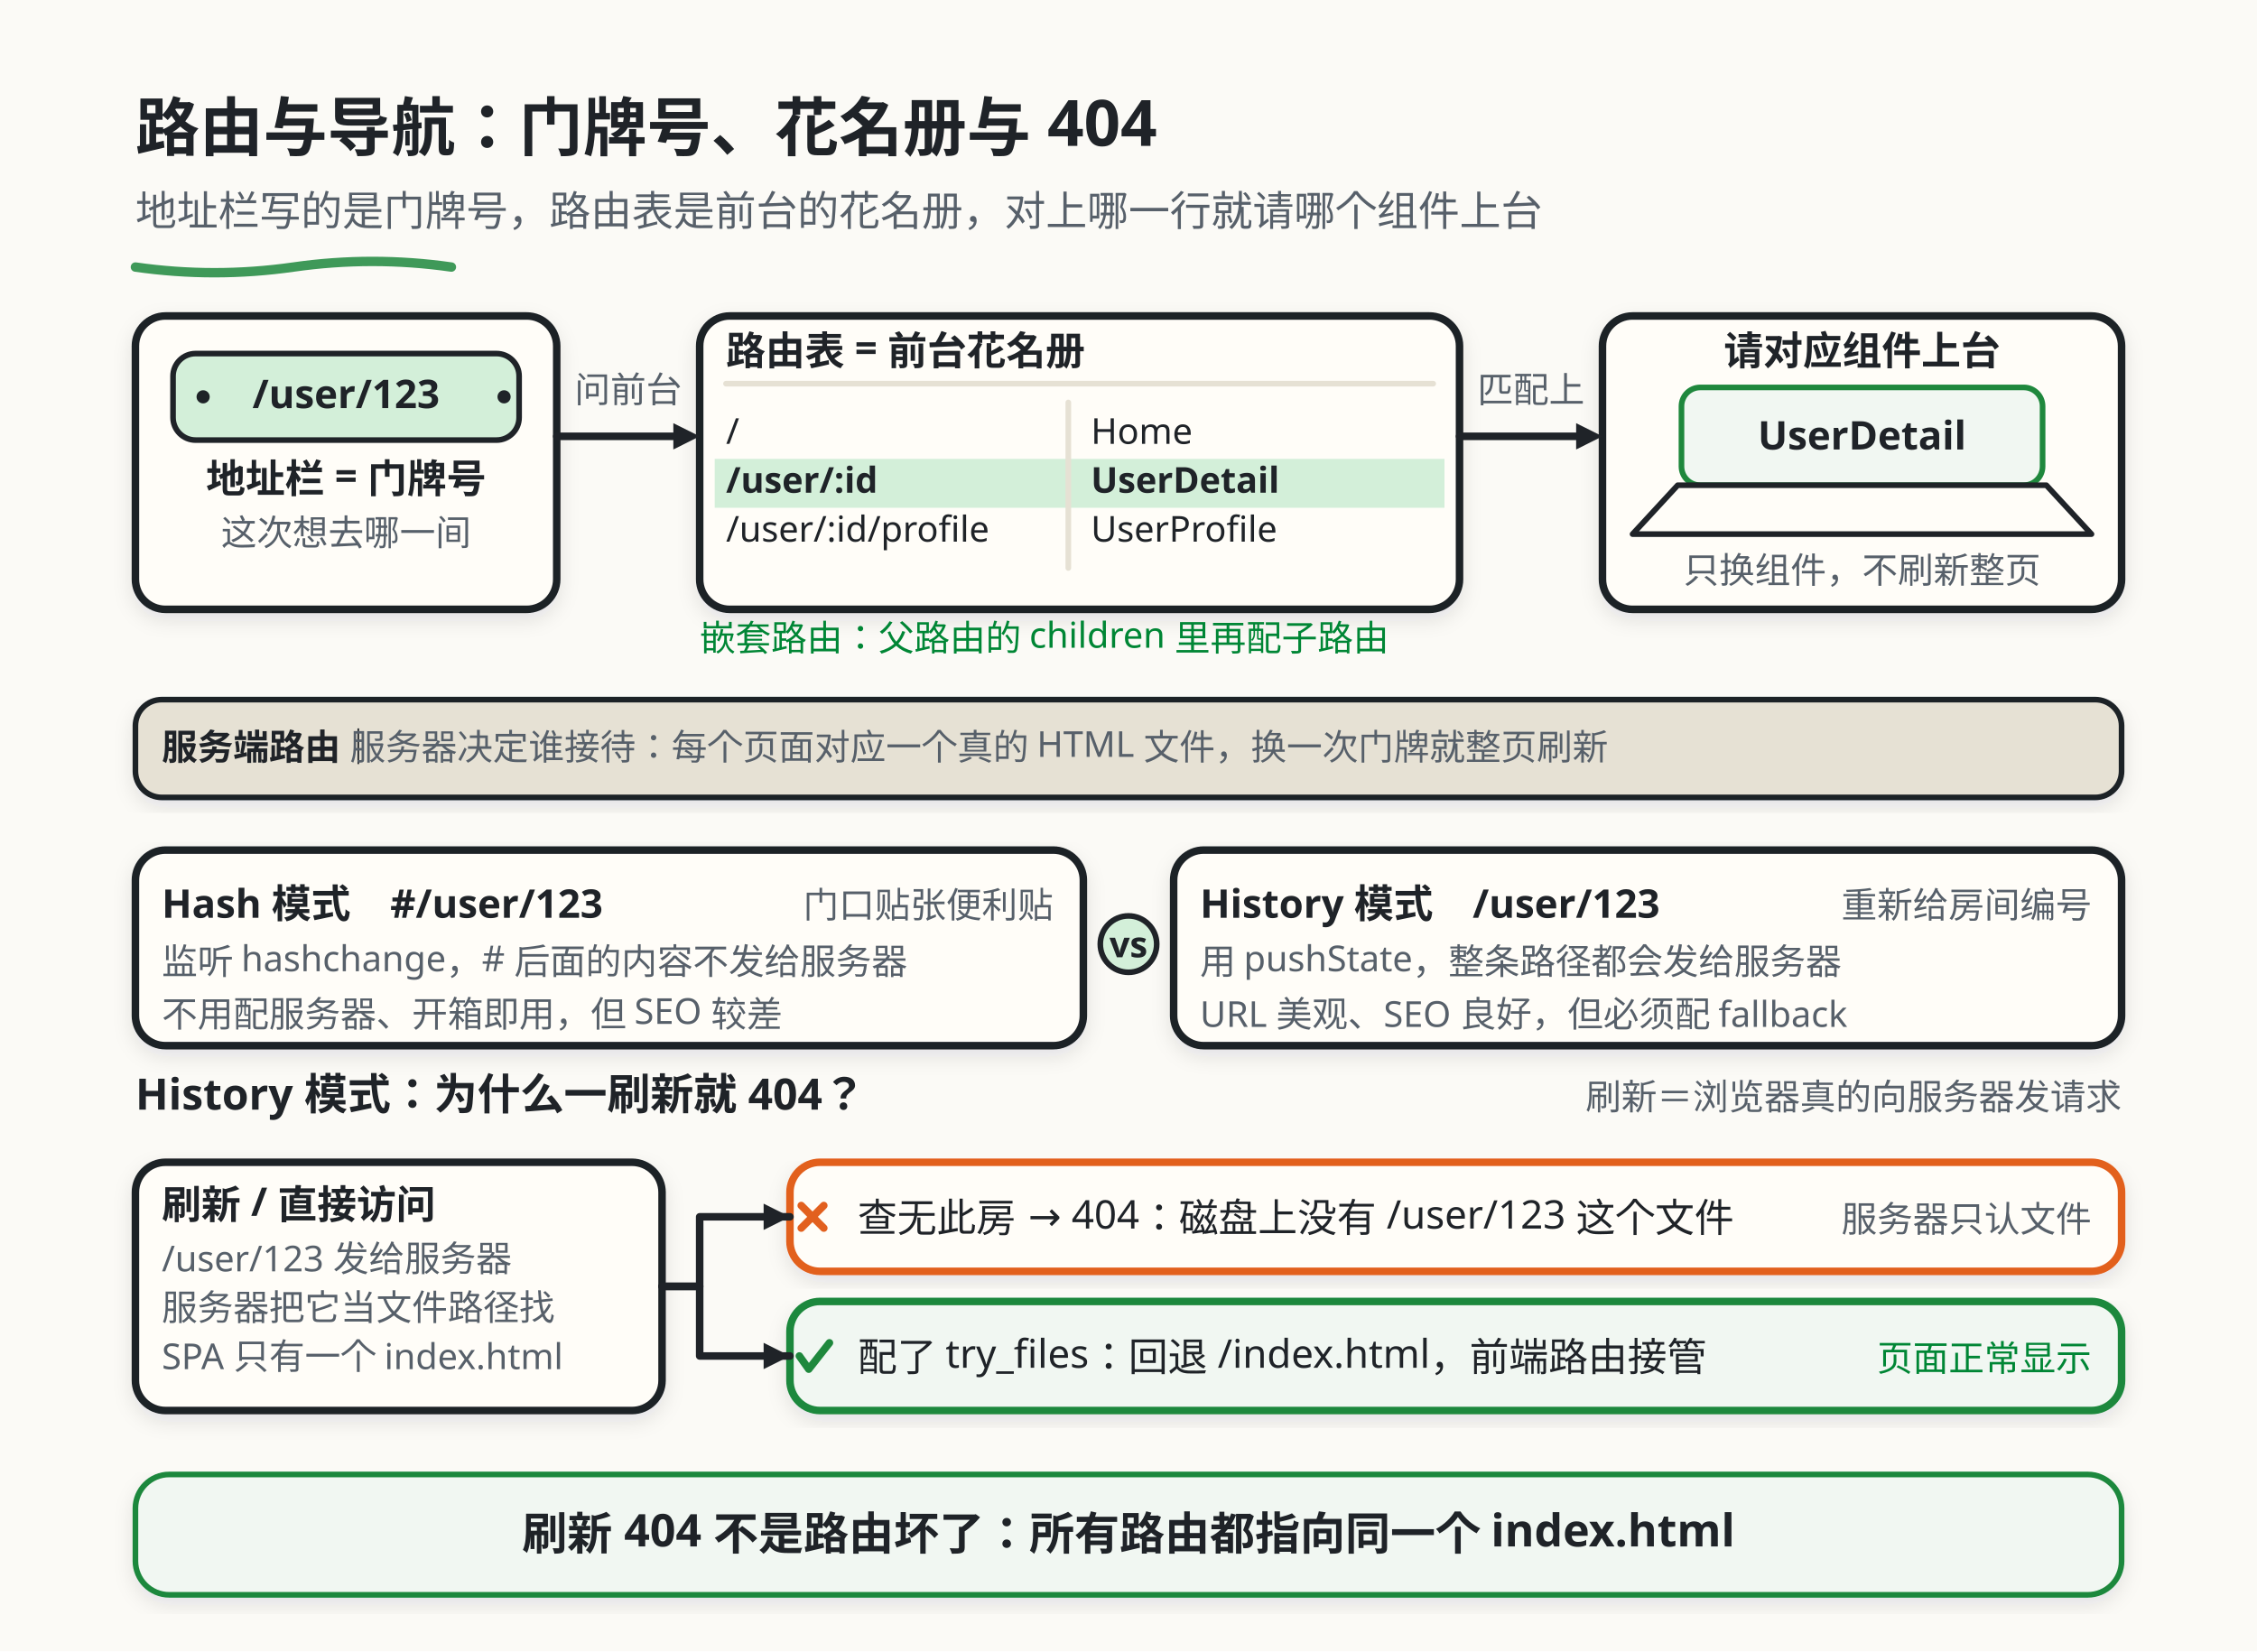
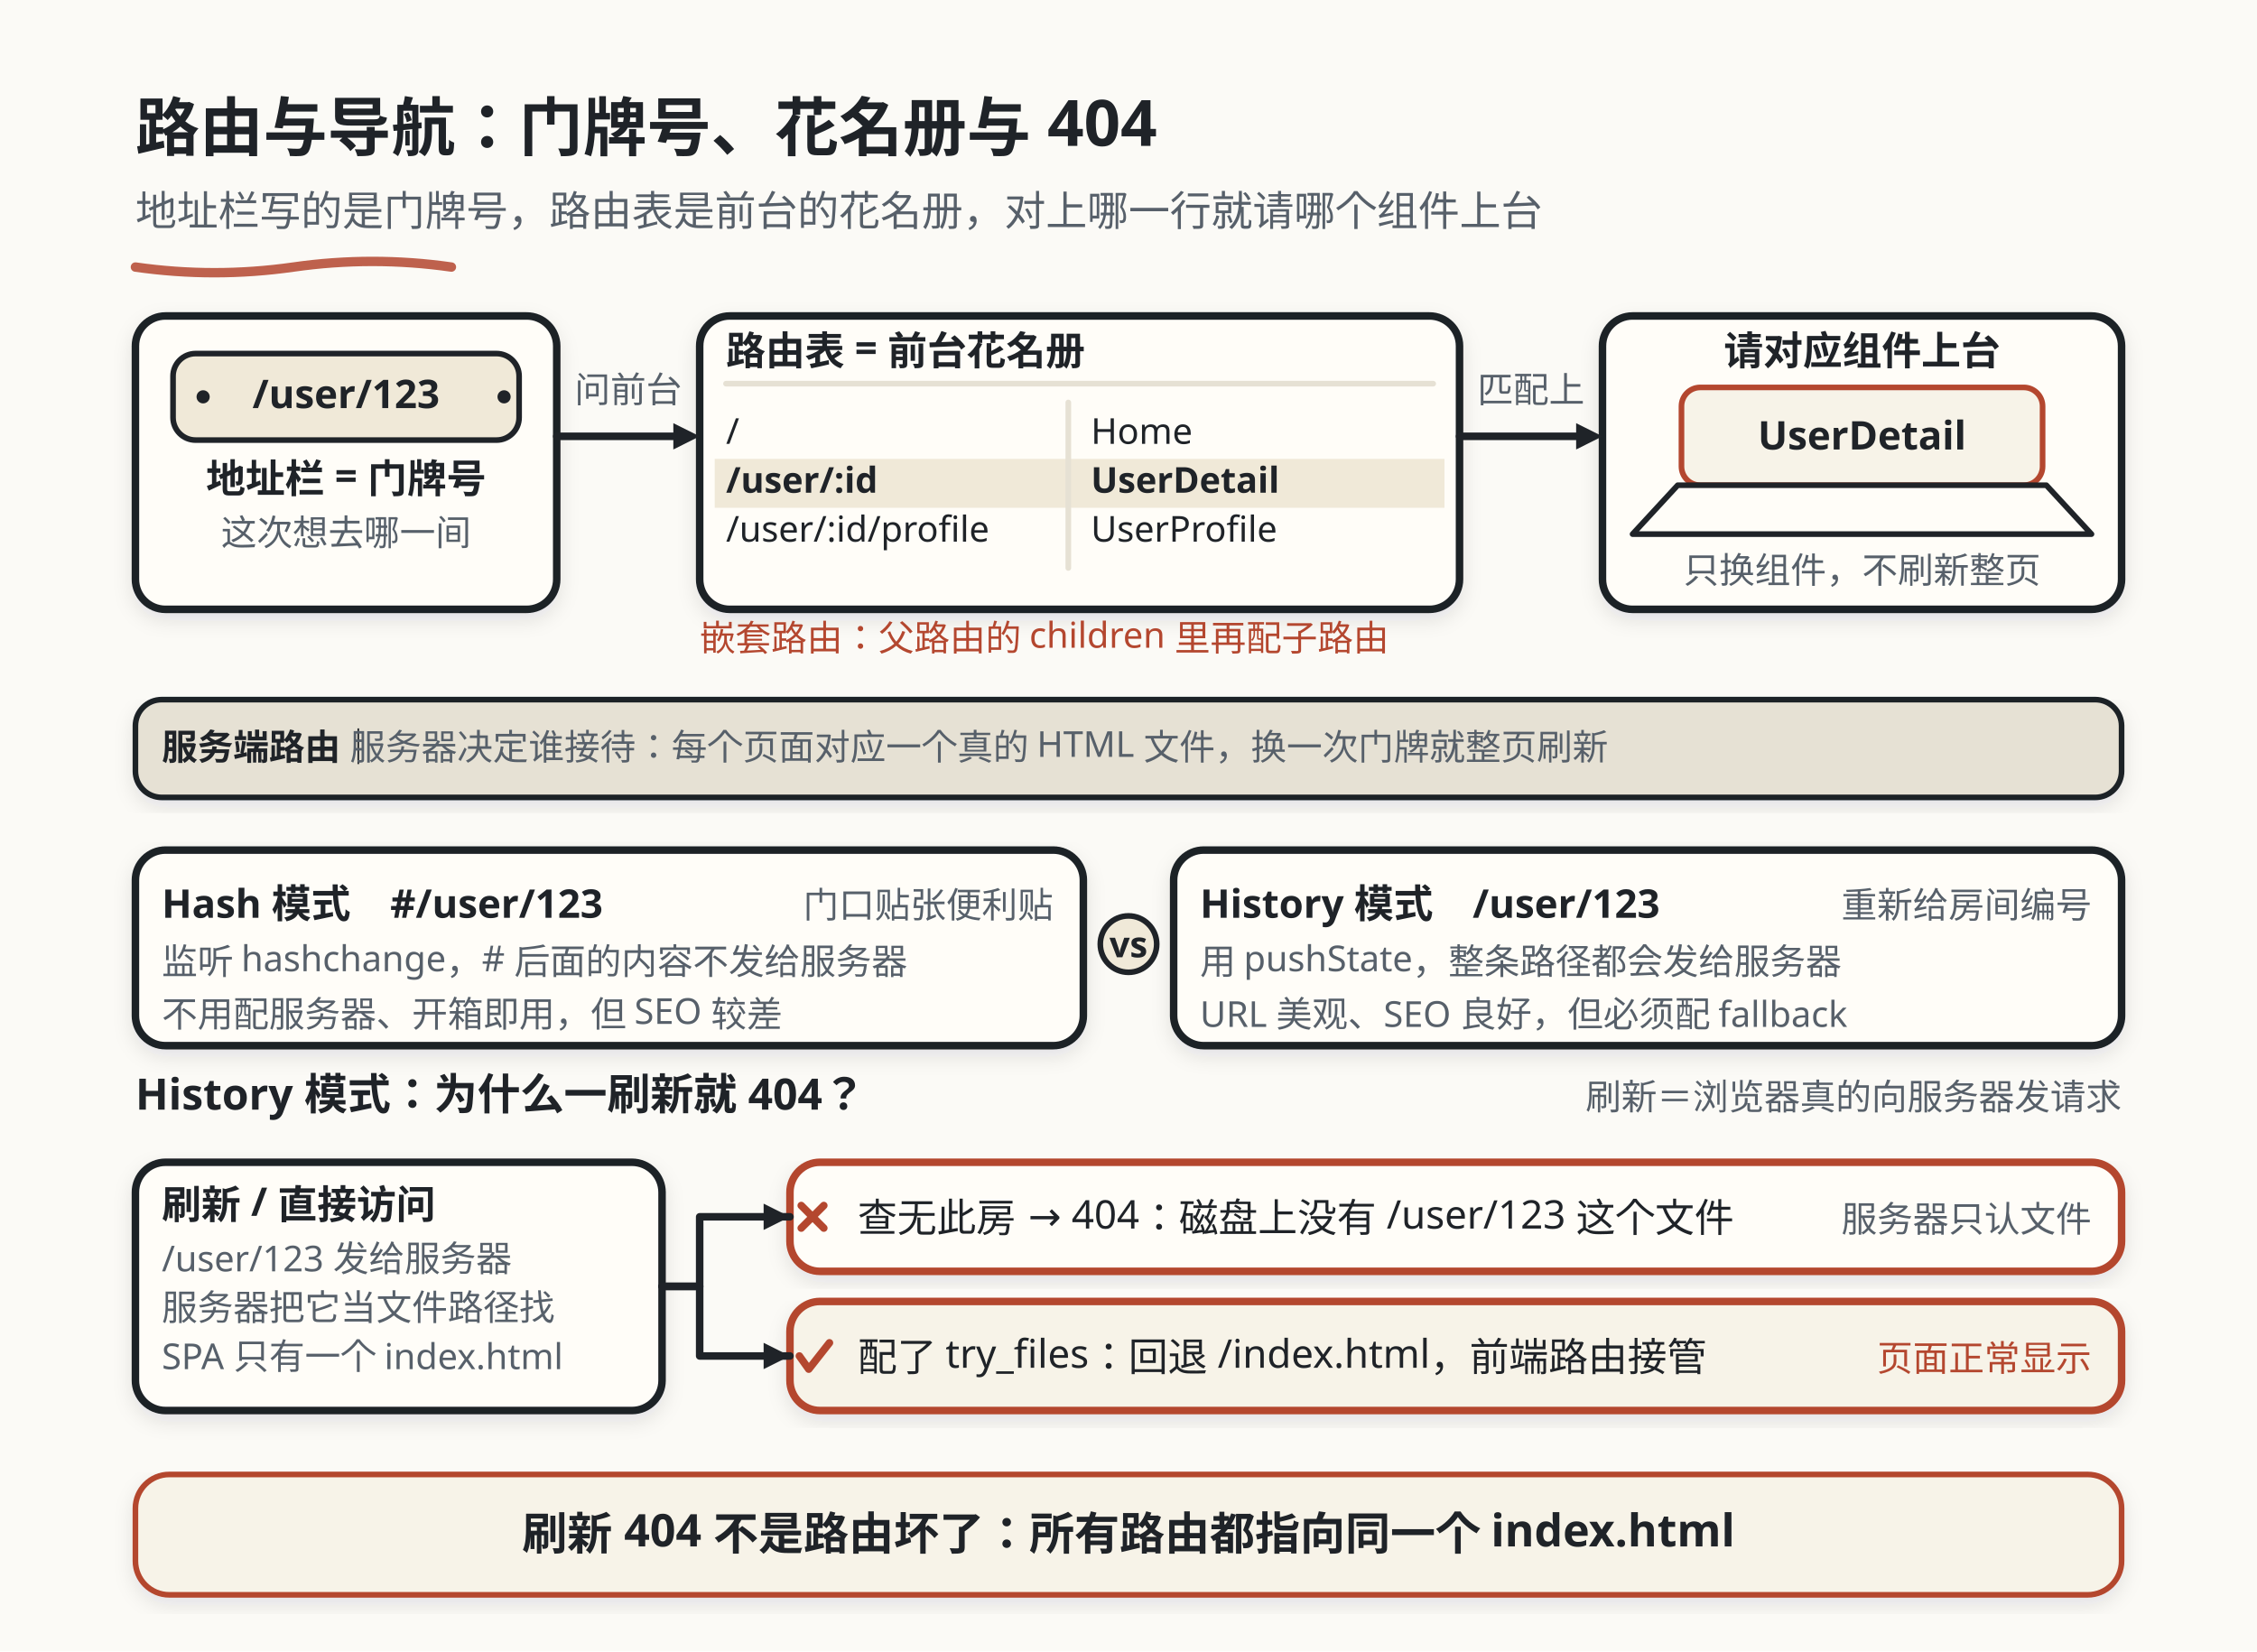
<svg xmlns="http://www.w3.org/2000/svg" width="1200" height="878" viewBox="0 0 1200 878" role="img" aria-labelledby="t">
  <rect width="1200" height="878" fill="#fbfaf6" />
  <defs>
    <filter id="card-shadow" x="-8%" y="-8%" width="116%" height="124%">
      <feDropShadow dx="0" dy="4" stdDeviation="5" flood-color="#1f2328" flood-opacity="0.10" />
    </filter>
  </defs>
  <text x="72" y="80" fill="#1f2328" font-family="'Microsoft YaHei', system-ui, sans-serif" font-size="34" font-weight="700">路由与导航：门牌号、花名册与 404</text>
  <text x="72" y="120" fill="#57606a" font-family="'Microsoft YaHei', system-ui, sans-serif" font-size="22">地址栏写的是门牌号，路由表是前台的花名册，对上哪一行就请哪个组件上台</text>
-   <path d="M72 142q42 6 84 0t84 0" fill="none" stroke="#1f883d" stroke-width="5" stroke-linecap="round" opacity="0.85" />
+   <path d="M72 142q42 6 84 0t84 0" fill="none" stroke="#B4472F" stroke-width="5" stroke-linecap="round" opacity="0.85" />
  <g font-family="'Microsoft YaHei', system-ui, sans-serif">
    <rect x="72" y="168" width="224" height="156" rx="16" fill="#fffdf8" stroke="#1f2328" stroke-width="4" filter="url(#card-shadow)" />
-     <rect x="92" y="188" width="184" height="46" rx="12" fill="#d3efd9" stroke="#1f2328" stroke-width="3" />
+     <rect x="92" y="188" width="184" height="46" rx="12" fill="#f0e9d8" stroke="#1f2328" stroke-width="3" />
    <circle cx="108" cy="211" r="3.5" fill="#1f2328" />
    <circle cx="268" cy="211" r="3.5" fill="#1f2328" />
    <text x="184" y="217" fill="#1f2328" font-size="21" font-weight="700" text-anchor="middle">/user/123</text>
    <text x="184" y="262" fill="#1f2328" font-size="21" font-weight="700" text-anchor="middle">地址栏 = 门牌号</text>
    <text x="184" y="290" fill="#57606a" font-size="19" text-anchor="middle">这次想去哪一间</text>
    <rect x="372" y="168" width="404" height="156" rx="16" fill="#fffdf8" stroke="#1f2328" stroke-width="4" filter="url(#card-shadow)" />
-     <rect x="380" y="244" width="388" height="26" fill="#d3efd9" />
+     <rect x="380" y="244" width="388" height="26" fill="#f0e9d8" />
    <g stroke="#e6e1d4" stroke-width="3" stroke-linecap="round" fill="none">
      <path d="M386 204h376" />
      <path d="M568 214v88" />
    </g>
    <text x="386" y="194" fill="#1f2328" font-size="21" font-weight="700">路由表 = 前台花名册</text>
    <g fill="#1f2328" font-size="19">
      <text x="386" y="236">/</text>
      <text x="580" y="236">Home</text>
      <text x="386" y="262" font-weight="700">/user/:id</text>
      <text x="580" y="262" font-weight="700">UserDetail</text>
      <text x="386" y="288">/user/:id/profile</text>
      <text x="580" y="288">UserProfile</text>
    </g>
-     <text x="372" y="346" fill="#008635" font-size="19">嵌套路由：父路由的 children 里再配子路由</text>
+     <text x="372" y="346" fill="#B4472F" font-size="19">嵌套路由：父路由的 children 里再配子路由</text>
    <rect x="852" y="168" width="276" height="156" rx="16" fill="#fffdf8" stroke="#1f2328" stroke-width="4" filter="url(#card-shadow)" />
    <text x="990" y="194" fill="#1f2328" font-size="21" font-weight="700" text-anchor="middle">请对应组件上台</text>
-     <rect x="894" y="206" width="192" height="52" rx="10" fill="#f1f7f2" stroke="#1f883d" stroke-width="3" />
+     <rect x="894" y="206" width="192" height="52" rx="10" fill="#f7f3e8" stroke="#B4472F" stroke-width="3" />
    <text x="990" y="239" fill="#1f2328" font-size="21" font-weight="700" text-anchor="middle">UserDetail</text>
    <path d="M868 284l24-26h196l24 26z" fill="#fffdf8" stroke="#1f2328" stroke-width="3" stroke-linejoin="round" />
    <text x="990" y="310" fill="#57606a" font-size="19" text-anchor="middle">只换组件，不刷新整页</text>
    <g fill="none" stroke="#1f2328" stroke-width="4" stroke-linecap="round">
      <path d="M296 232h62" />
      <path d="M776 232h62" />
    </g>
    <g fill="#1f2328">
      <path d="M372 232l-14-7v14z" />
      <path d="M852 232l-14-7v14z" />
    </g>
    <g fill="#57606a" font-size="19" text-anchor="middle">
      <text x="334" y="214">问前台</text>
      <text x="814" y="214">匹配上</text>
    </g>
    <rect x="72" y="372" width="1056" height="52" rx="14" fill="#e6e1d4" stroke="#1f2328" stroke-width="3" filter="url(#card-shadow)" />
    <text x="86" y="404" fill="#1f2328" font-size="19" font-weight="700">服务端路由｜</text>
    <text x="186" y="404" fill="#57606a" font-size="19">服务器决定谁接待：每个页面对应一个真的 HTML 文件，换一次门牌就整页刷新</text>
    <rect x="72" y="452" width="504" height="104" rx="16" fill="#fffdf8" stroke="#1f2328" stroke-width="4" filter="url(#card-shadow)" />
    <text x="86" y="488" fill="#1f2328" font-size="21" font-weight="700">Hash 模式　#/user/123</text>
    <text x="560" y="488" fill="#57606a" font-size="19" text-anchor="end">门口贴张便利贴</text>
    <text x="86" y="518" fill="#57606a" font-size="19">监听 hashchange，# 后面的内容不发给服务器</text>
    <text x="86" y="546" fill="#57606a" font-size="19">不用配服务器、开箱即用，但 SEO 较差</text>
    <rect x="624" y="452" width="504" height="104" rx="16" fill="#fffdf8" stroke="#1f2328" stroke-width="4" filter="url(#card-shadow)" />
    <text x="638" y="488" fill="#1f2328" font-size="21" font-weight="700">History 模式　/user/123</text>
    <text x="1112" y="488" fill="#57606a" font-size="19" text-anchor="end">重新给房间编号</text>
    <text x="638" y="518" fill="#57606a" font-size="19">用 pushState，整条路径都会发给服务器</text>
    <text x="638" y="546" fill="#57606a" font-size="19">URL 美观、SEO 良好，但必须配 fallback</text>
-     <circle cx="600" cy="502" r="15" fill="#d3efd9" stroke="#1f2328" stroke-width="3" />
+     <circle cx="600" cy="502" r="15" fill="#f0e9d8" stroke="#1f2328" stroke-width="3" />
    <text x="600" y="509" fill="#1f2328" font-size="19" font-weight="700" text-anchor="middle">vs</text>
    <text x="72" y="590" fill="#1f2328" font-size="23" font-weight="700">History 模式：为什么一刷新就 404？</text>
    <text x="1128" y="590" fill="#57606a" font-size="19" text-anchor="end">刷新＝浏览器真的向服务器发请求</text>
    <rect x="72" y="618" width="280" height="132" rx="16" fill="#fffdf8" stroke="#1f2328" stroke-width="4" filter="url(#card-shadow)" />
    <text x="86" y="648" fill="#1f2328" font-size="21" font-weight="700">刷新 / 直接访问</text>
    <text x="86" y="676" fill="#57606a" font-size="19">/user/123 发给服务器</text>
    <text x="86" y="702" fill="#57606a" font-size="19">服务器把它当文件路径找</text>
    <text x="86" y="728" fill="#57606a" font-size="19">SPA 只有一个 index.html</text>
-     <rect x="420" y="618" width="708" height="58" rx="16" fill="#fffdf8" stroke="#e2601f" stroke-width="4" filter="url(#card-shadow)" />
-     <g fill="none" stroke="#e2601f" stroke-width="4" stroke-linecap="round">
+     <rect x="420" y="618" width="708" height="58" rx="16" fill="#fffdf8" stroke="#B4472F" stroke-width="4" filter="url(#card-shadow)" />
+     <g fill="none" stroke="#B4472F" stroke-width="4" stroke-linecap="round">
      <path d="M426 641l12 12" />
      <path d="M438 641l-12 12" />
    </g>
    <text x="456" y="655" fill="#1f2328" font-size="21">查无此房 → 404：磁盘上没有 /user/123 这个文件</text>
    <text x="1112" y="655" fill="#57606a" font-size="19" text-anchor="end">服务器只认文件</text>
-     <rect x="420" y="692" width="708" height="58" rx="16" fill="#f1f7f2" stroke="#1f883d" stroke-width="4" filter="url(#card-shadow)" />
-     <path d="M425 721l5 7 11-14" fill="none" stroke="#1f883d" stroke-width="4" stroke-linecap="round" stroke-linejoin="round" />
+     <rect x="420" y="692" width="708" height="58" rx="16" fill="#f7f3e8" stroke="#B4472F" stroke-width="4" filter="url(#card-shadow)" />
+     <path d="M425 721l5 7 11-14" fill="none" stroke="#B4472F" stroke-width="4" stroke-linecap="round" stroke-linejoin="round" />
    <text x="456" y="729" fill="#1f2328" font-size="21">配了 try_files：回退 /index.html，前端路由接管</text>
-     <text x="1112" y="729" fill="#008635" font-size="19" text-anchor="end">页面正常显示</text>
+     <text x="1112" y="729" fill="#B4472F" font-size="19" text-anchor="end">页面正常显示</text>
    <g fill="none" stroke="#1f2328" stroke-width="4" stroke-linecap="round" stroke-linejoin="round">
      <path d="M352 684h20v-37h48" />
      <path d="M352 684h20v37h48" />
    </g>
    <g fill="#1f2328">
      <path d="M420 647l-14-7v14z" />
      <path d="M420 721l-14-7v14z" />
    </g>
-     <rect x="72" y="784" width="1056" height="64" rx="18" fill="#f1f7f2" stroke="#1f883d" stroke-width="3" filter="url(#card-shadow)" />
+     <rect x="72" y="784" width="1056" height="64" rx="18" fill="#f7f3e8" stroke="#B4472F" stroke-width="3" filter="url(#card-shadow)" />
    <text x="600" y="824" fill="#1f2328" font-size="24" font-weight="700" text-anchor="middle">刷新 404 不是路由坏了：所有路由都指向同一个 index.html</text>
  </g>
</svg>
